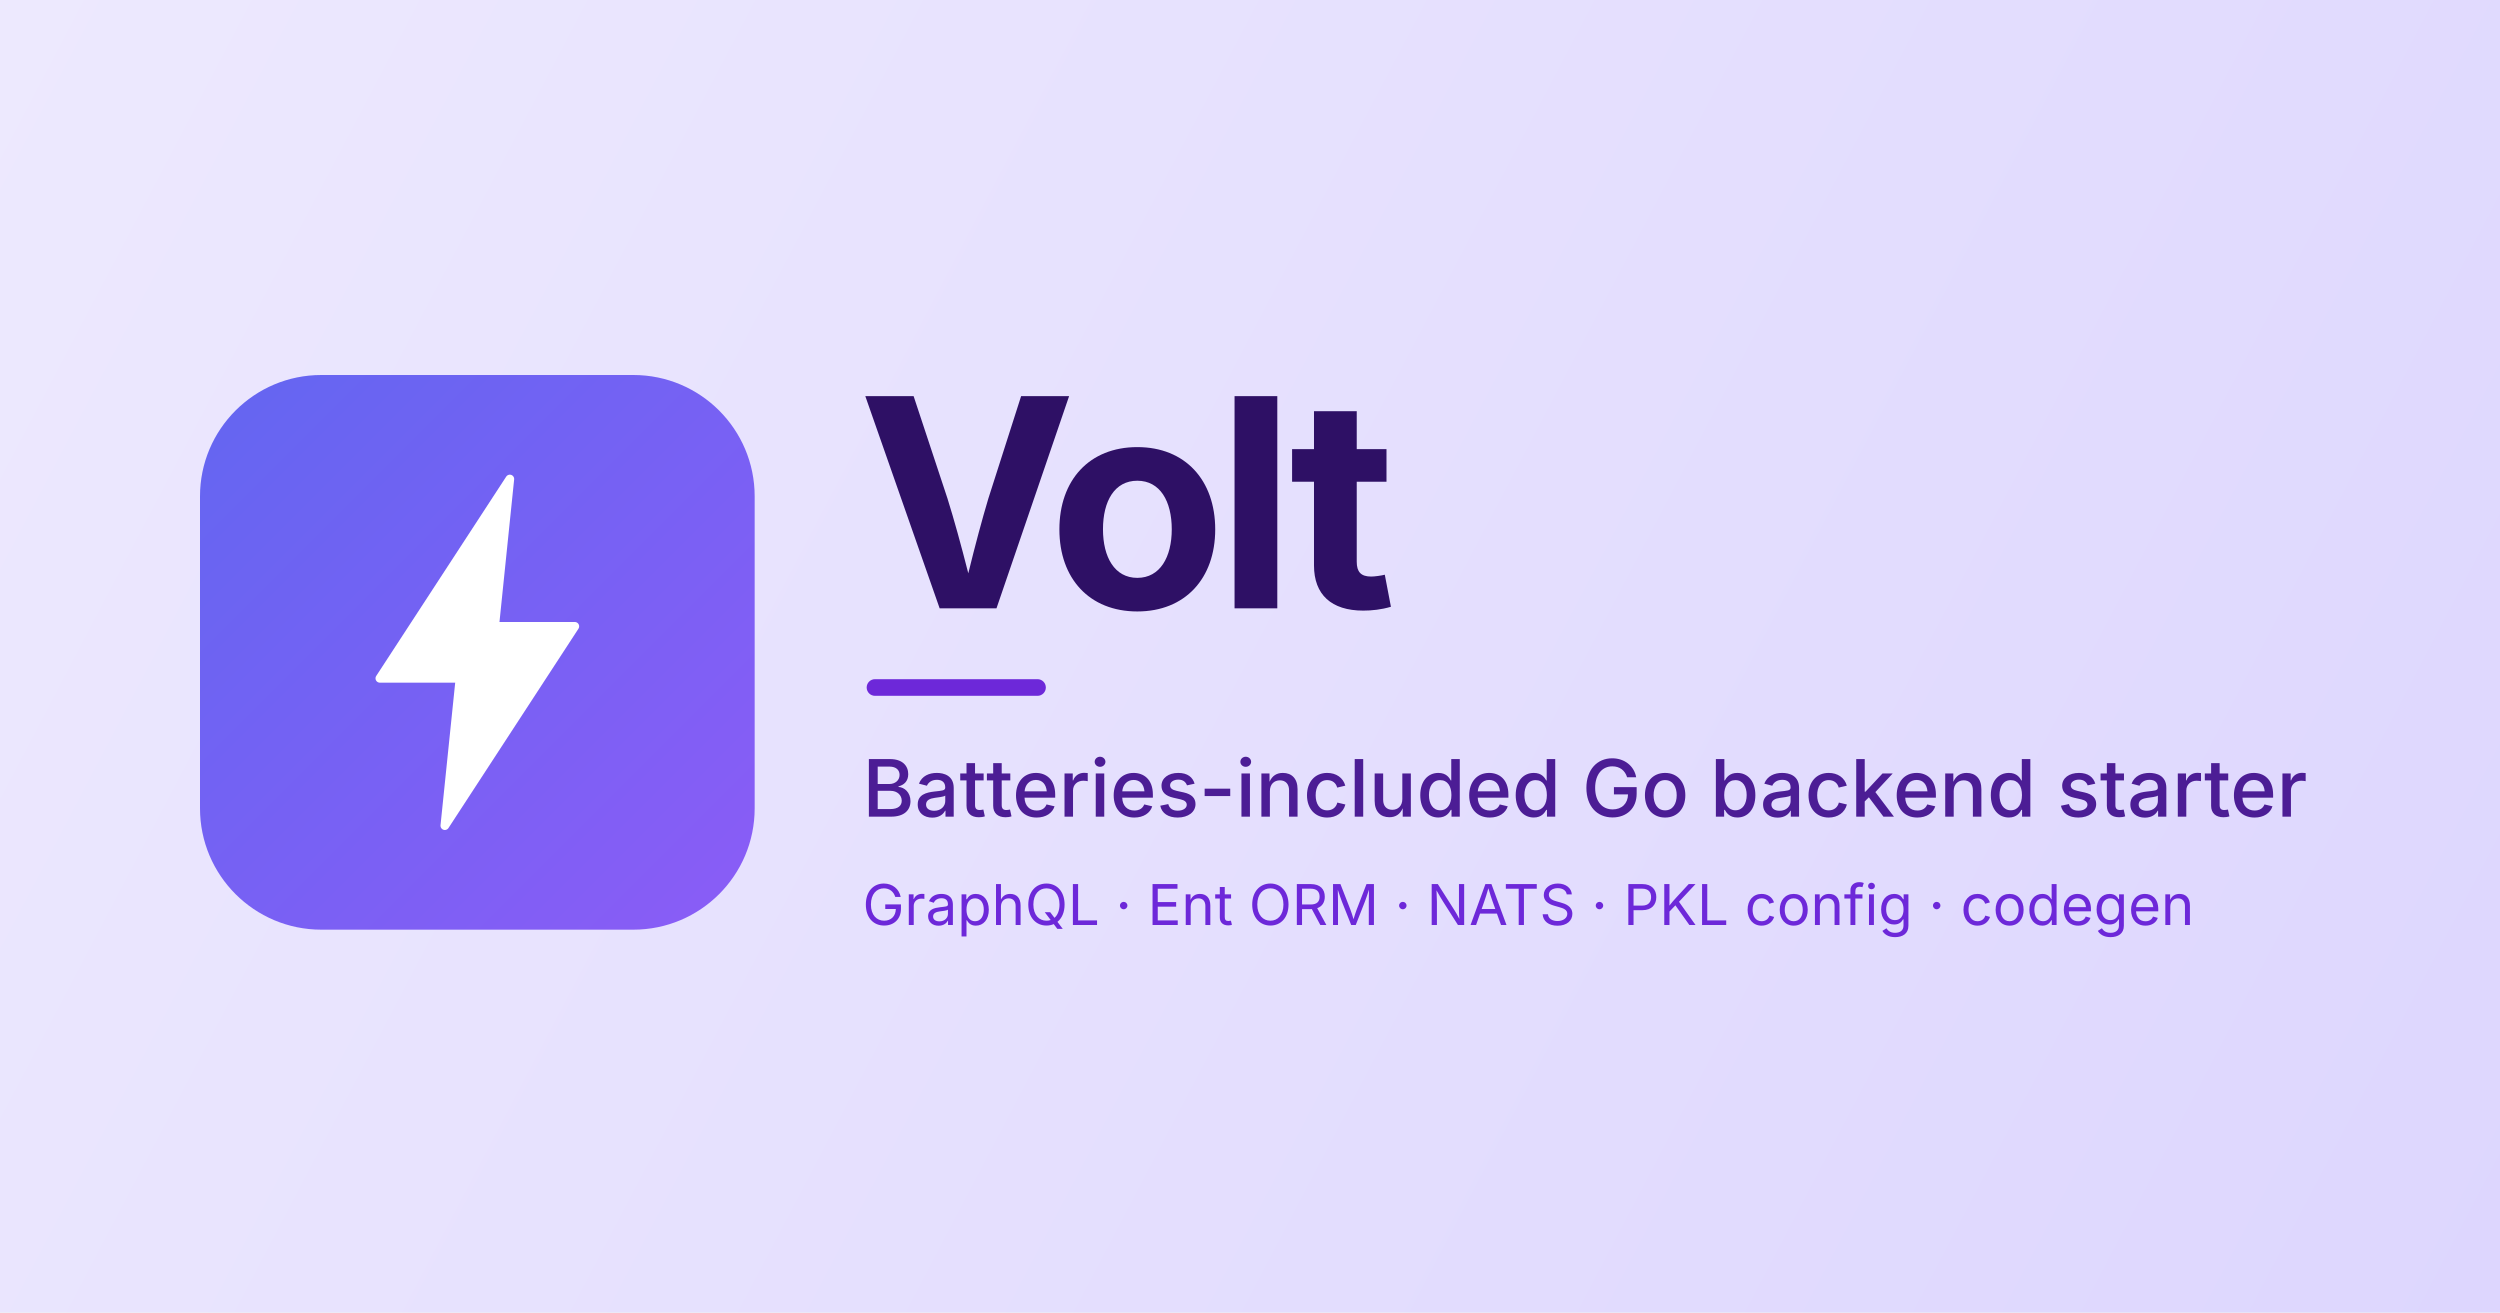
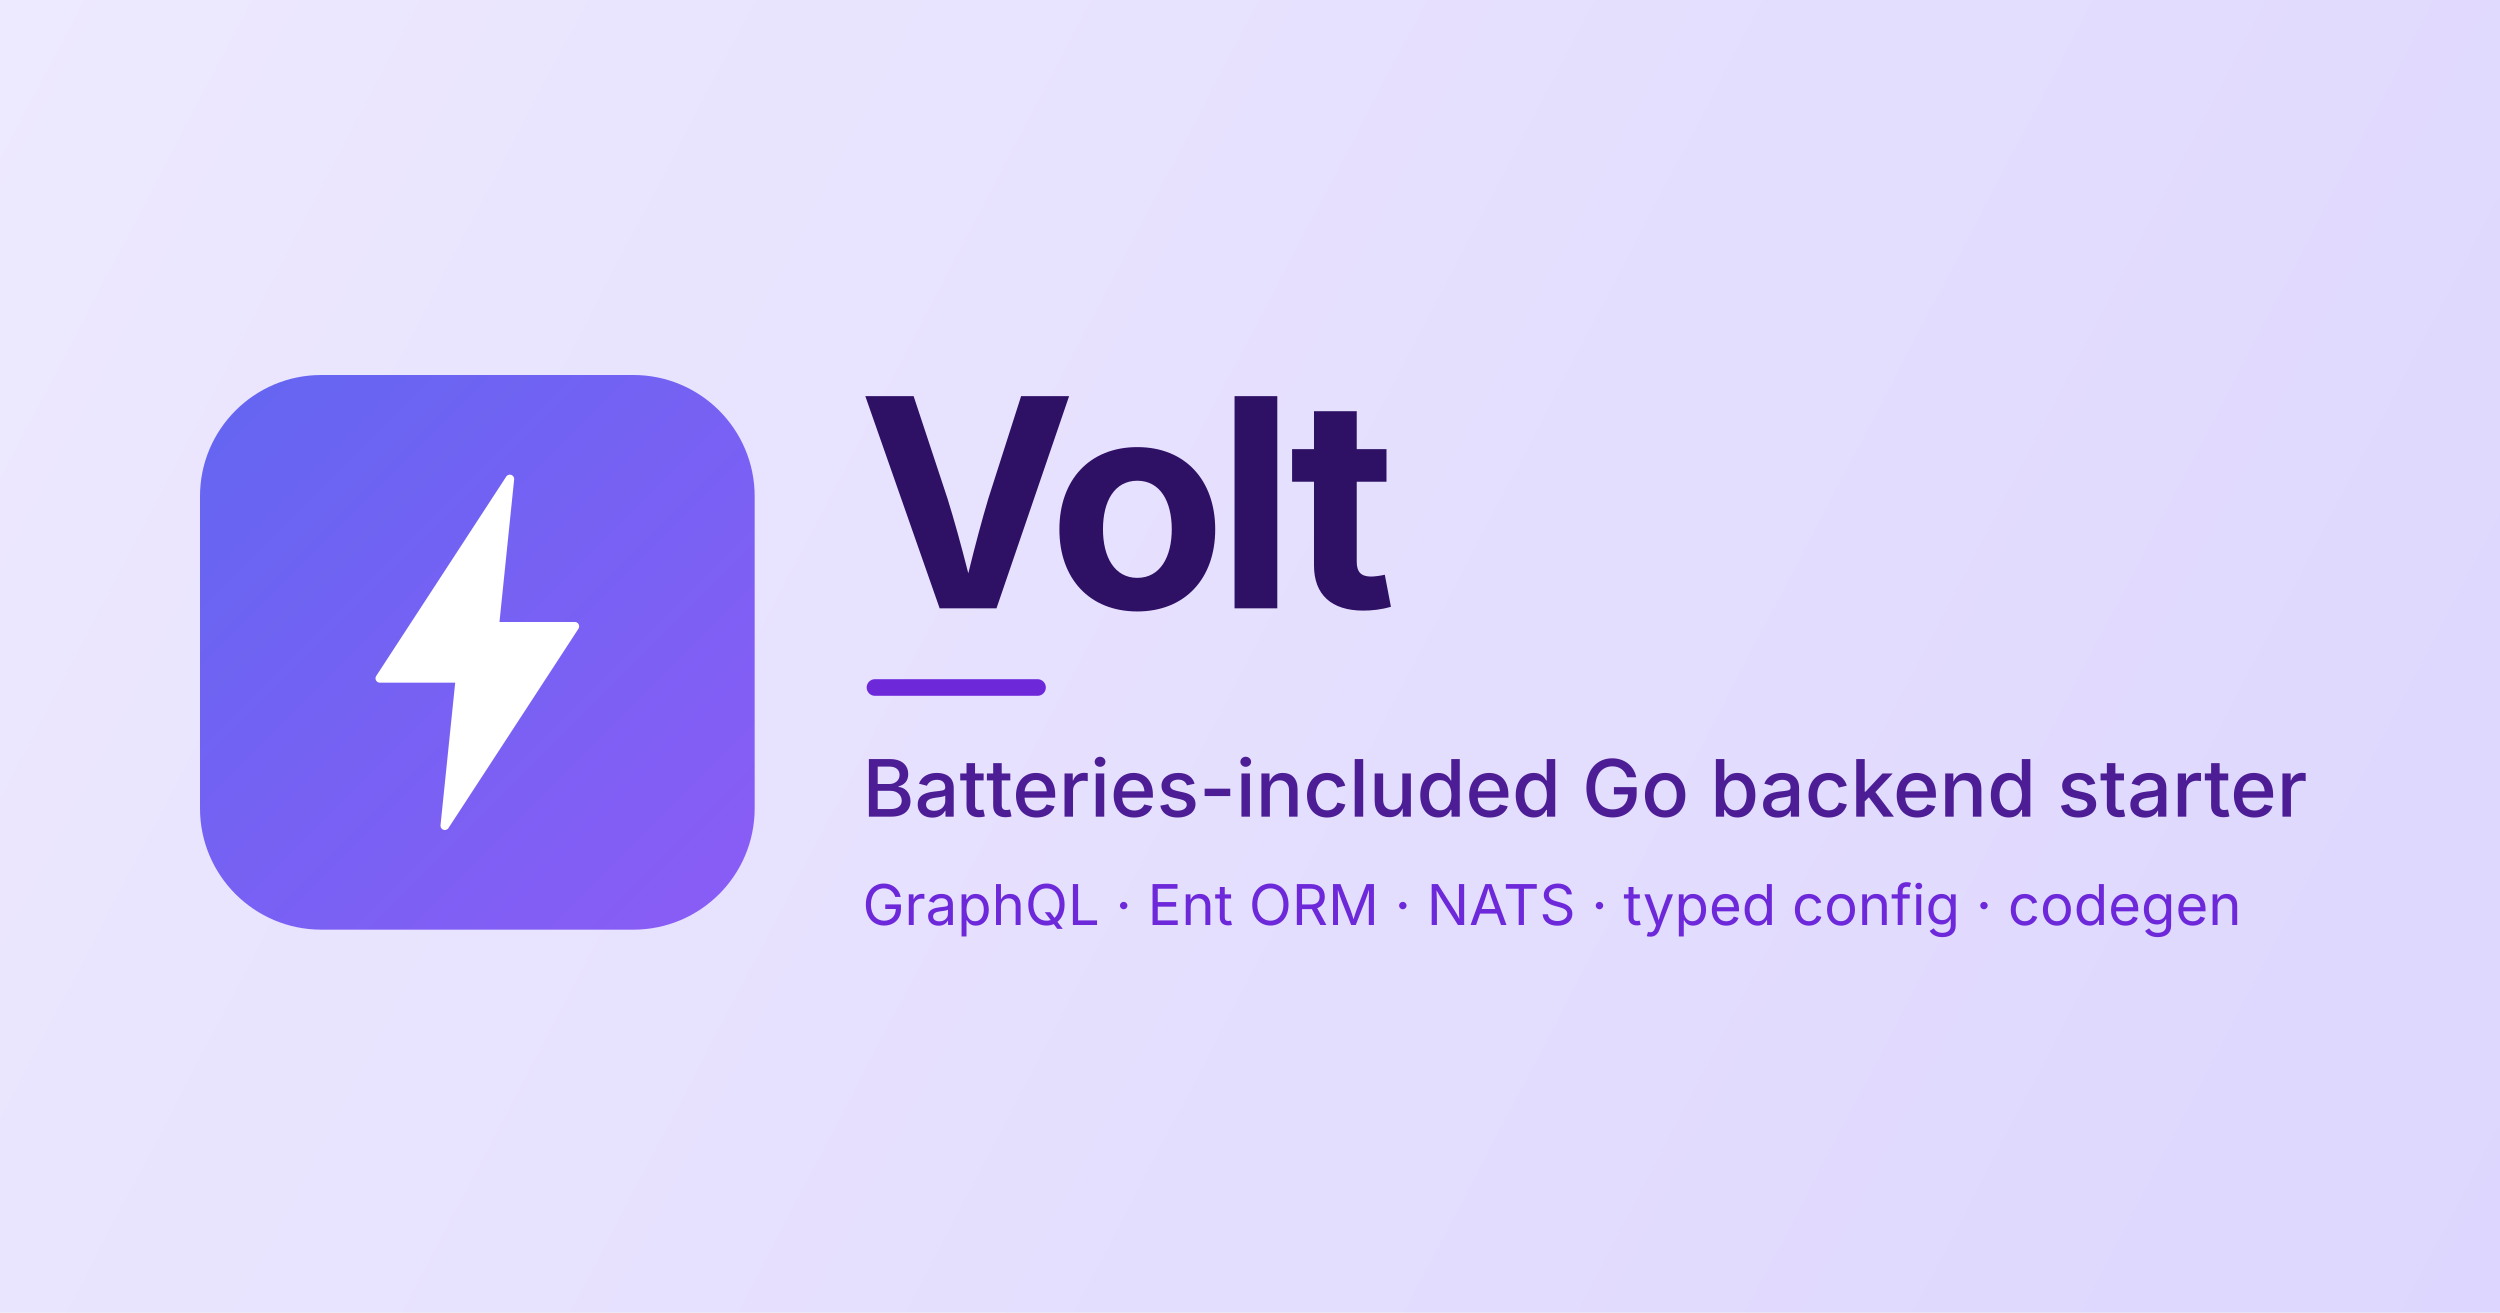
<svg xmlns="http://www.w3.org/2000/svg" width="1200" height="630" viewBox="0 0 1200 630" fill="none" role="img" aria-label="volt">
  <defs>
    <linearGradient id="og-bg" x1="0" y1="0" x2="1200" y2="630" gradientUnits="userSpaceOnUse">
      <stop stop-color="#EDE9FE" />
      <stop offset="1" stop-color="#DDD6FE" />
    </linearGradient>
    <linearGradient id="og-ic" x1="0" y1="0" x2="512" y2="512" gradientUnits="userSpaceOnUse">
      <stop stop-color="#6366F1" />
      <stop offset="1" stop-color="#8B5CF6" />
    </linearGradient>
  </defs>
  <rect width="1200" height="630" fill="url(#og-bg)" />
  <g transform="translate(96,180) scale(0.52)">
    <rect width="512" height="512" rx="112" fill="url(#og-ic)" />
    <path d="M286 96 L166 280 H240 L226 416 L346 232 H272 L286 96 Z" fill="#FFFFFF" stroke="#FFFFFF" stroke-width="8" stroke-linejoin="round" />
  </g>
  <text x="412" y="292" font-family="'Space Grotesk', 'Inter', ui-sans-serif, system-ui, sans-serif" font-size="140" font-weight="700" letter-spacing="-5" fill="#2E1065">Volt</text>
  <rect x="416" y="326" width="86" height="8" rx="4" fill="#6D28D9" />
  <text x="414" y="392" font-family="'Space Grotesk', 'Inter', ui-sans-serif, system-ui, sans-serif" font-size="38" font-weight="500" fill="#4C1D95">Batteries-included Go backend starter</text>
-   <text x="414" y="444" font-family="'Space Grotesk', 'Inter', ui-sans-serif, system-ui, sans-serif" font-size="27" font-weight="400" fill="#6D28D9">GraphQL · Ent ORM · NATS · PKL config · codegen</text>
+   <text x="414" y="444" font-family="'Space Grotesk', 'Inter', ui-sans-serif, system-ui, sans-serif" font-size="27" font-weight="400" fill="#6D28D9">GraphQL · Ent ORM · NATS · typed config · codegen</text>
</svg>
